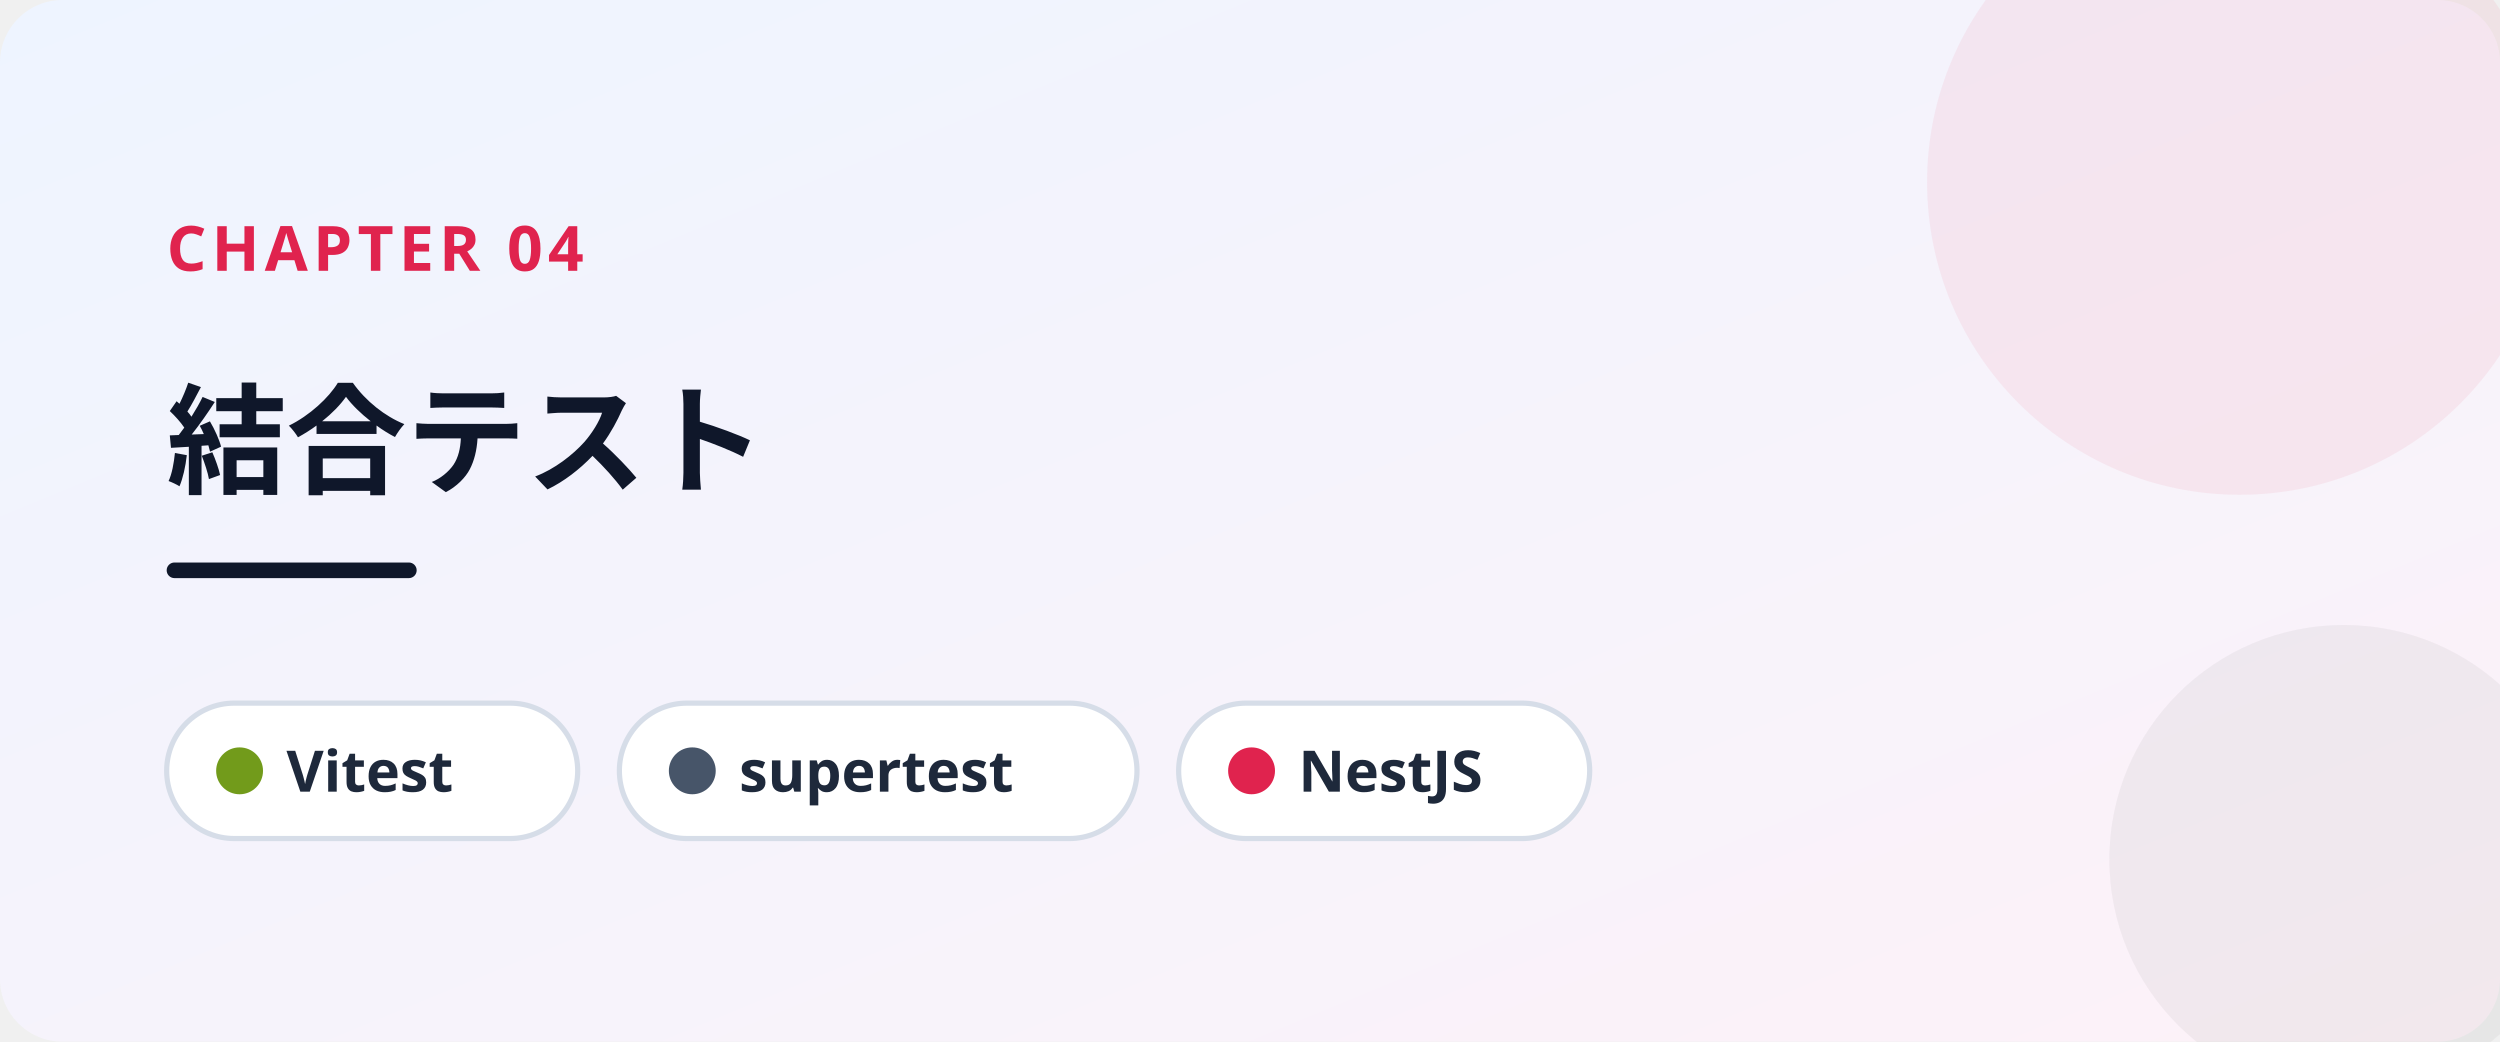
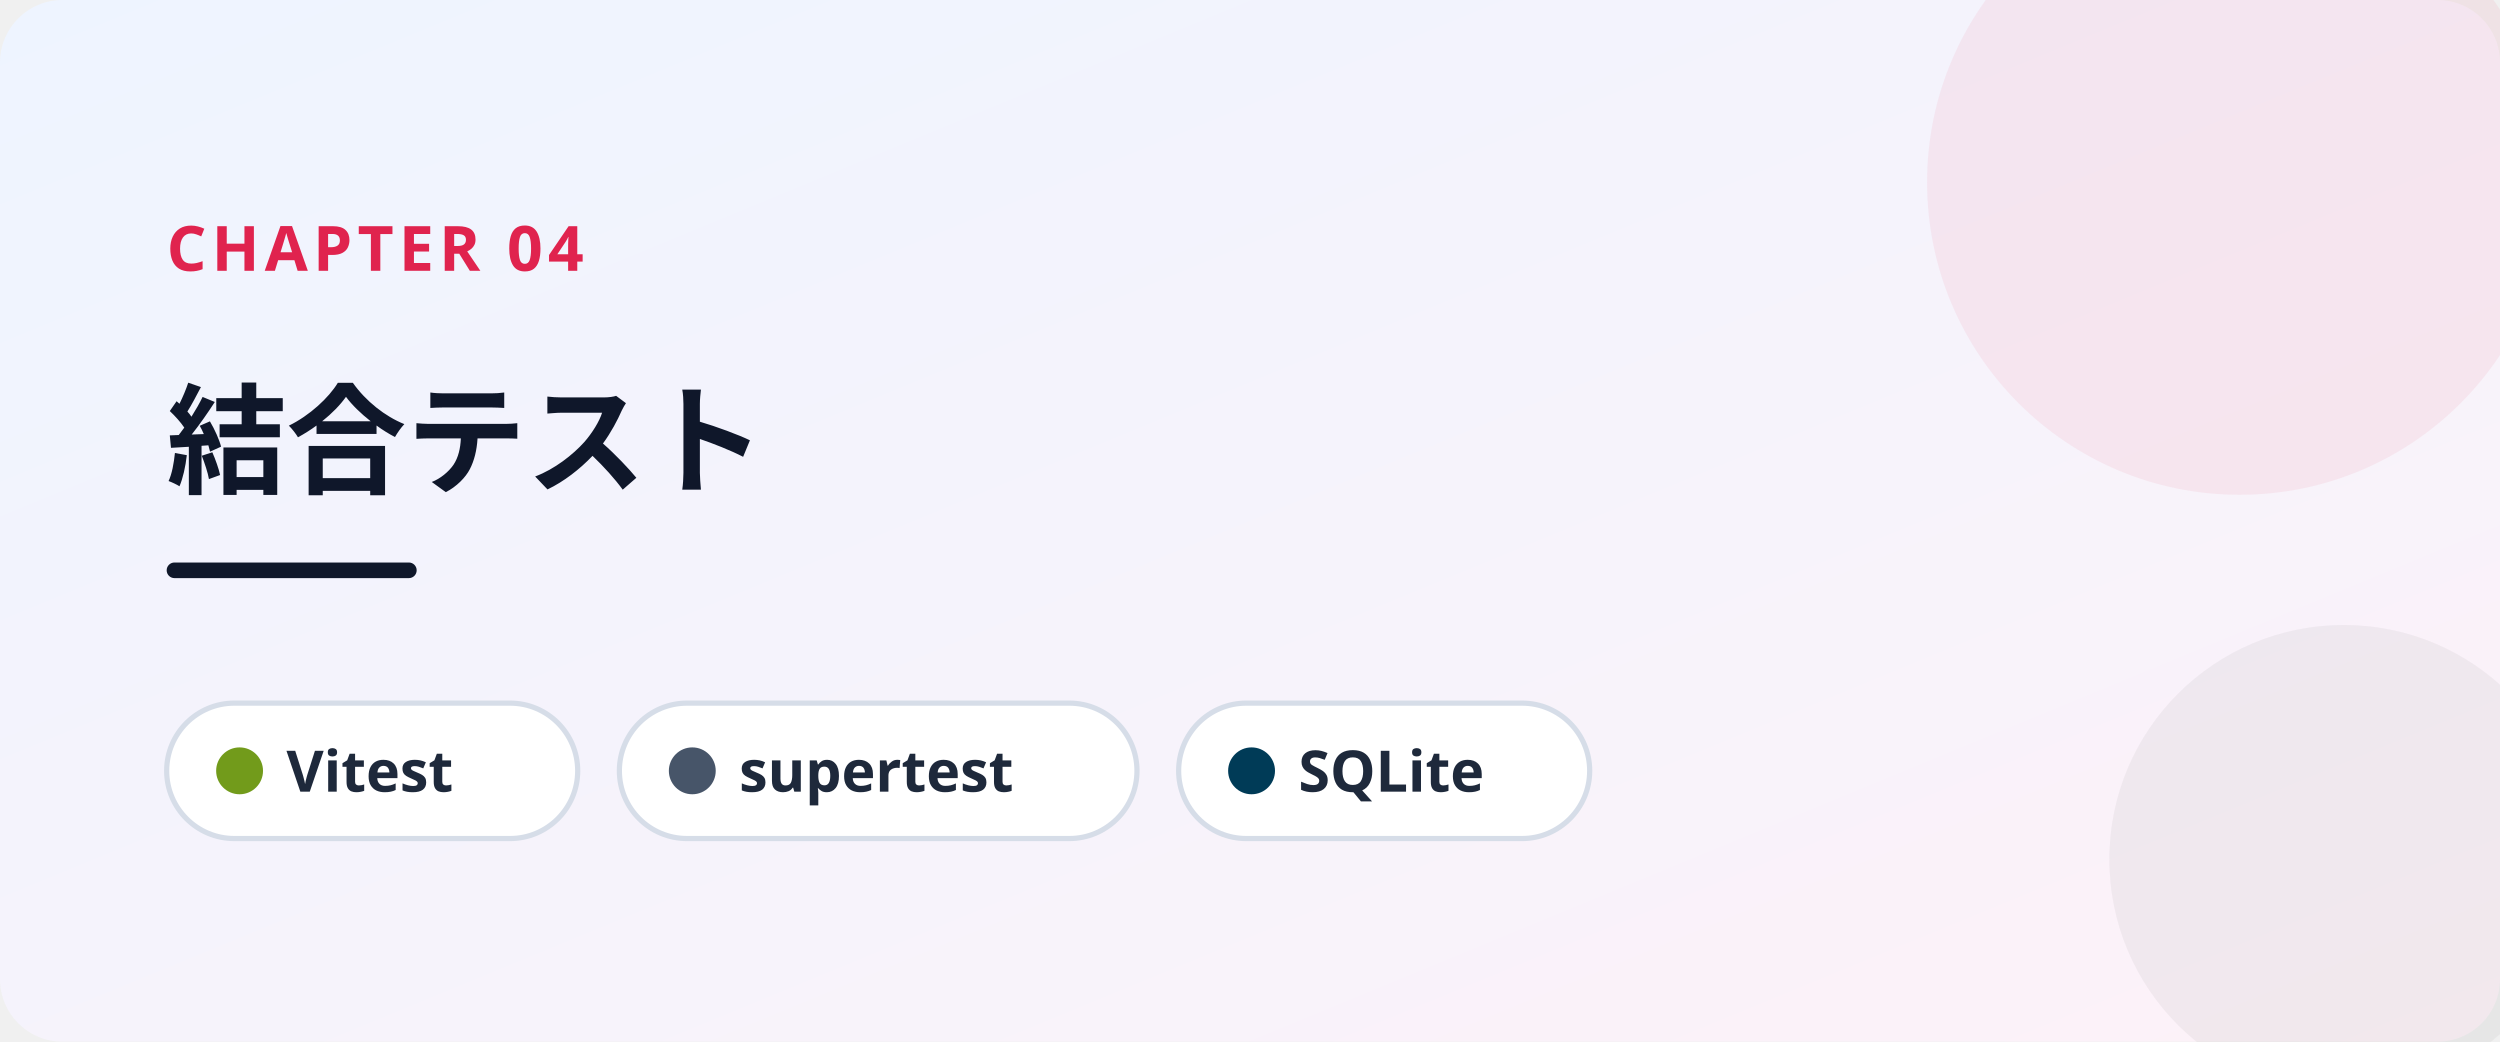
<svg xmlns="http://www.w3.org/2000/svg" viewBox="0 0 960 400" width="960" height="400" role="img" aria-label="04 章: 結合テスト">
  <defs>
    <linearGradient id="bg" x1="0" y1="0" x2="1" y2="1">
      <stop offset="0" stop-color="#eef4ff" />
      <stop offset="1" stop-color="#fdf2f8" />
    </linearGradient>
  </defs>
  <rect width="960" height="400" rx="24" fill="url(#bg)" />
  <circle cx="860" cy="70" r="120" fill="#e0234e" opacity="0.07" />
  <circle cx="900" cy="330" r="90" fill="#111111" opacity="0.05" />
  <text x="64" y="104" font-size="24" font-weight="700" fill="#e0234e" font-family="'Hiragino Sans','Noto Sans JP','Yu Gothic UI',system-ui,sans-serif" letter-spacing="2">CHAPTER 04</text>
  <text x="64" y="186" font-size="46" font-weight="800" fill="#0f172a" font-family="'Hiragino Sans','Noto Sans JP','Yu Gothic UI',system-ui,sans-serif">結合テスト</text>
  <rect x="64" y="216" width="96" height="6" rx="3" fill="#0f172a" />
  <g transform="translate(64 270)">
    <rect width="157.84" height="52" rx="26" fill="#ffffff" stroke="#d6dde8" stroke-width="2" />
    <circle cx="28" cy="26" r="9" fill="#729B1B" />
    <text x="46" y="34" font-size="22" font-weight="600" fill="#1e293b" font-family="'Hiragino Sans','Noto Sans JP','Yu Gothic UI',system-ui,sans-serif">Vitest</text>
  </g>
  <g transform="translate(237.84 270)">
    <rect width="198.76" height="52" rx="26" fill="#ffffff" stroke="#d6dde8" stroke-width="2" />
    <circle cx="28" cy="26" r="9" fill="#475569" />
    <text x="46" y="34" font-size="22" font-weight="600" fill="#1e293b" font-family="'Hiragino Sans','Noto Sans JP','Yu Gothic UI',system-ui,sans-serif">supertest</text>
  </g>
  <g transform="translate(452.6 270)">
    <rect width="157.84" height="52" rx="26" fill="#ffffff" stroke="#d6dde8" stroke-width="2" />
-     <circle cx="28" cy="26" r="9" fill="#E0234E" />
-     <text x="46" y="34" font-size="22" font-weight="600" fill="#1e293b" font-family="'Hiragino Sans','Noto Sans JP','Yu Gothic UI',system-ui,sans-serif">NestJS</text>
+     <circle cx="28" cy="26" r="9" fill="#003B57" />
+     <text x="46" y="34" font-size="22" font-weight="600" fill="#1e293b" font-family="'Hiragino Sans','Noto Sans JP','Yu Gothic UI',system-ui,sans-serif">SQLite</text>
  </g>
</svg>
